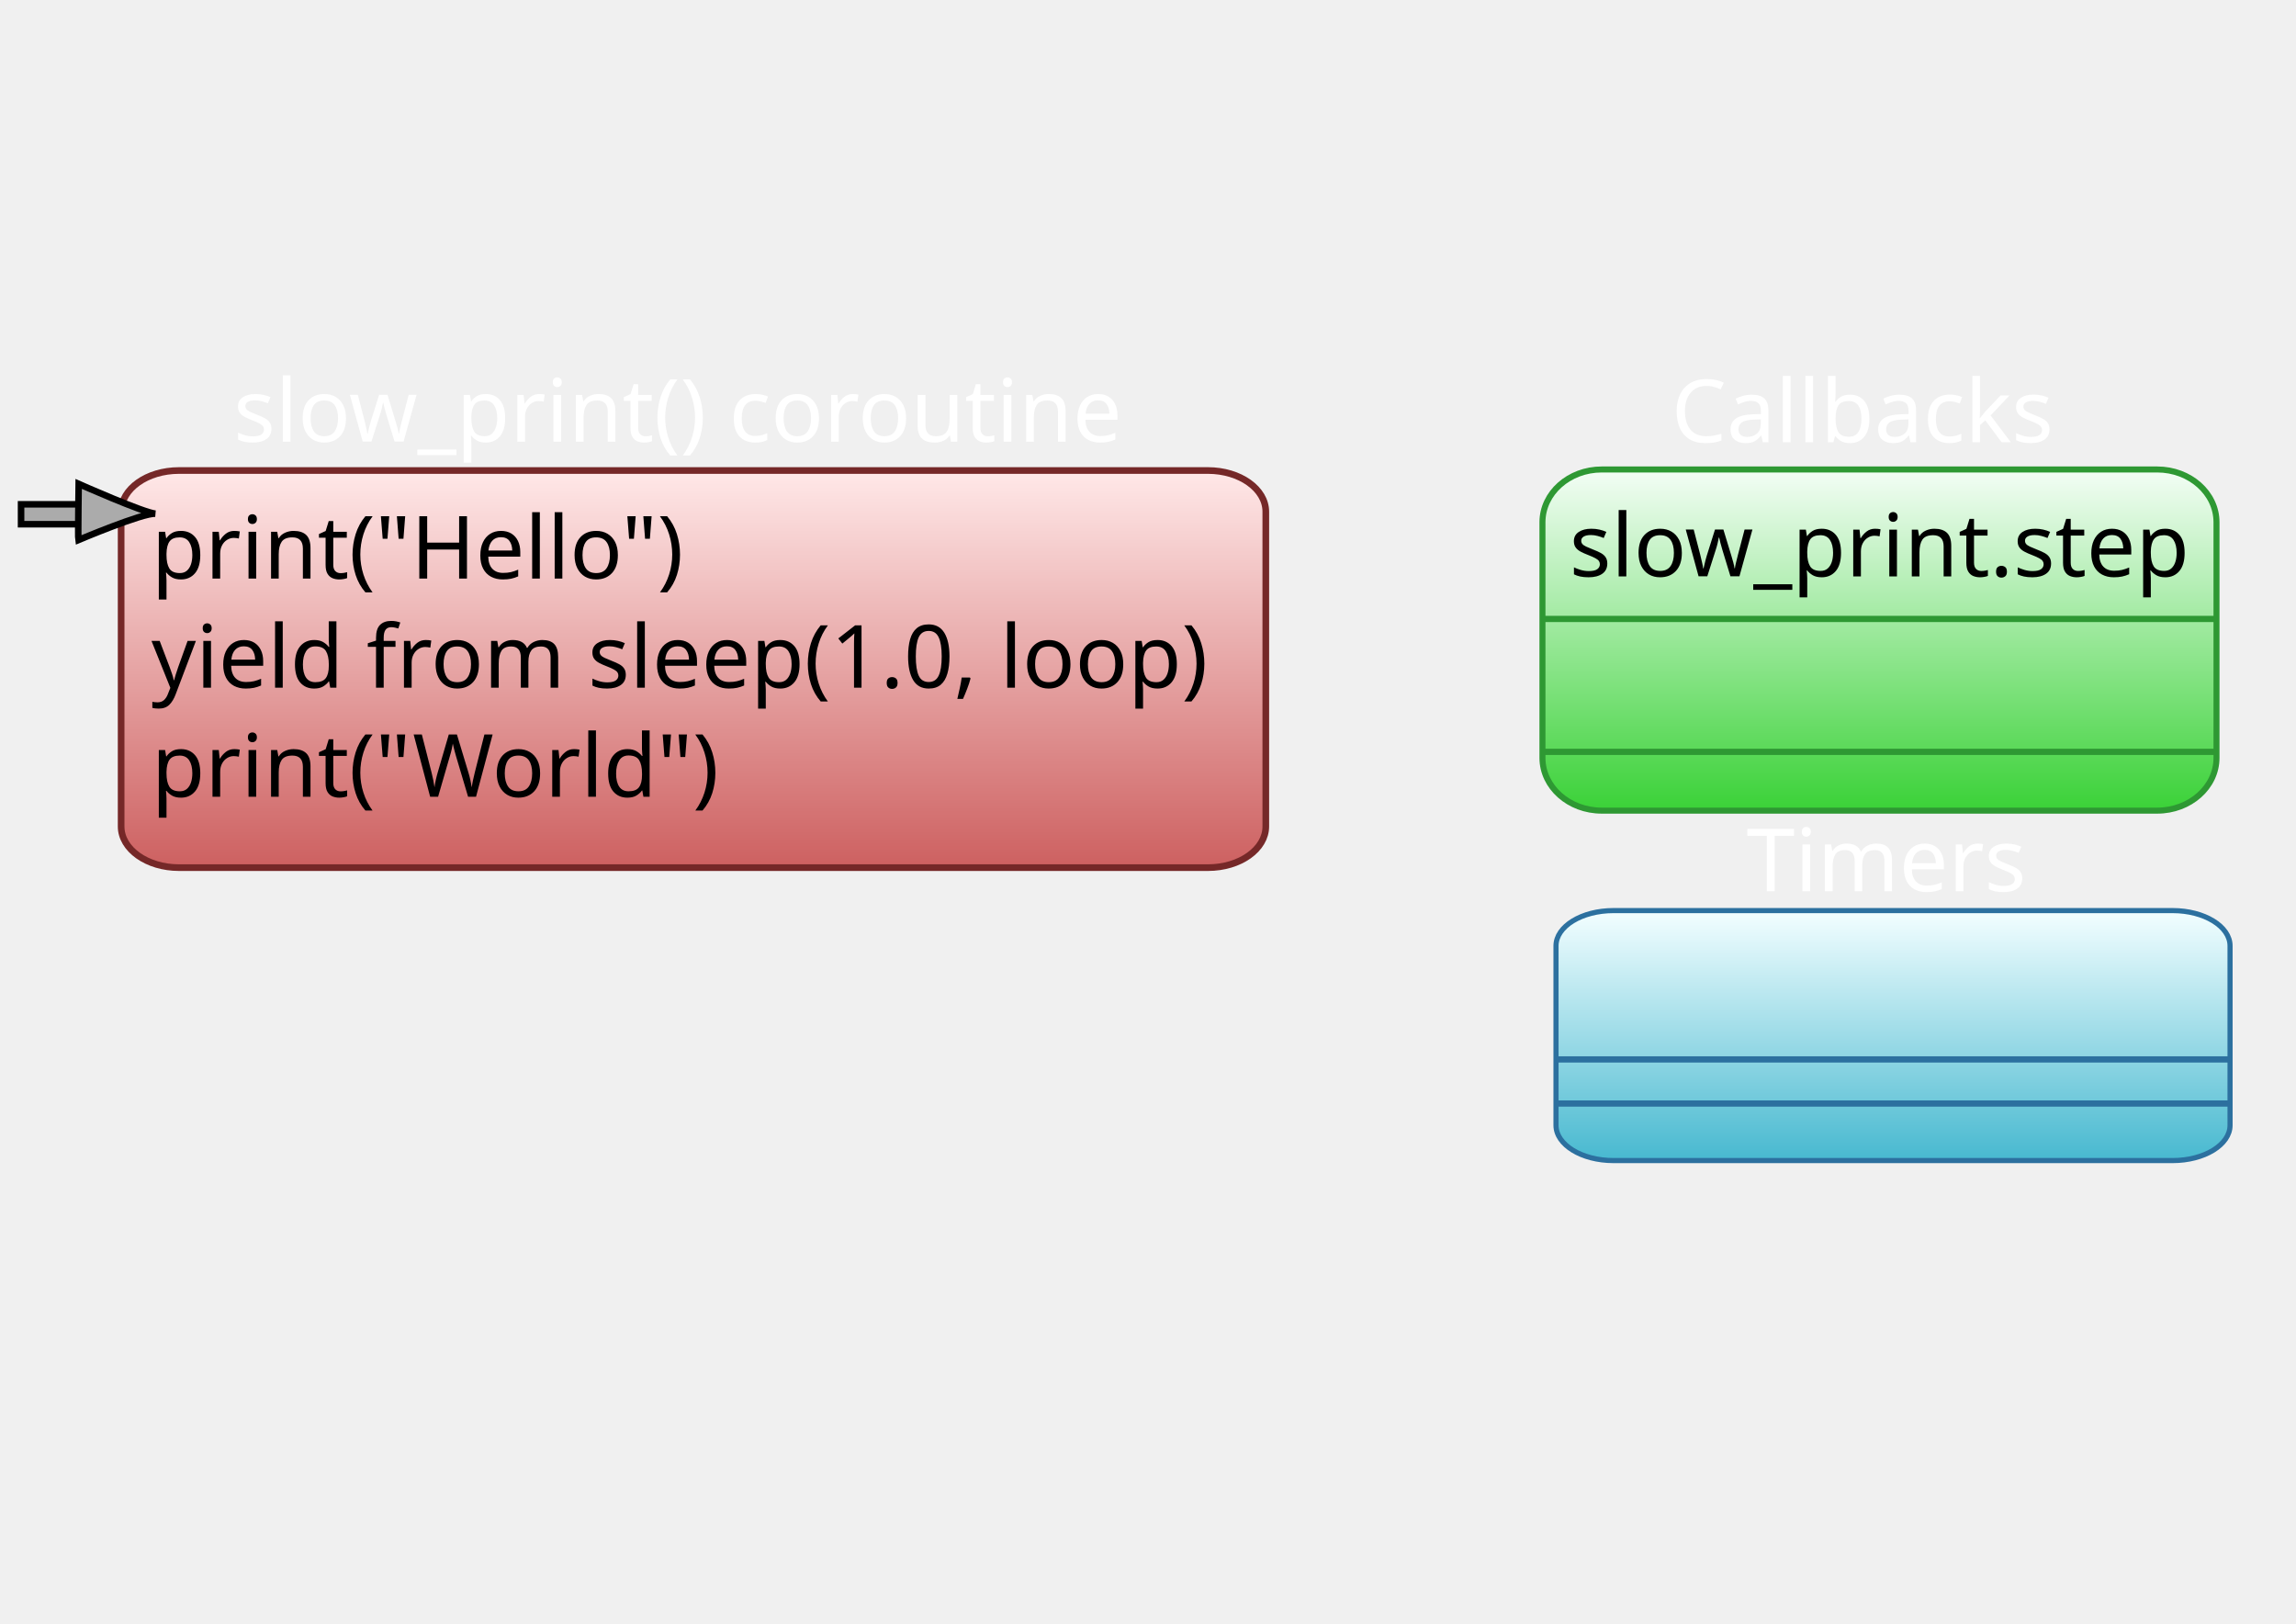
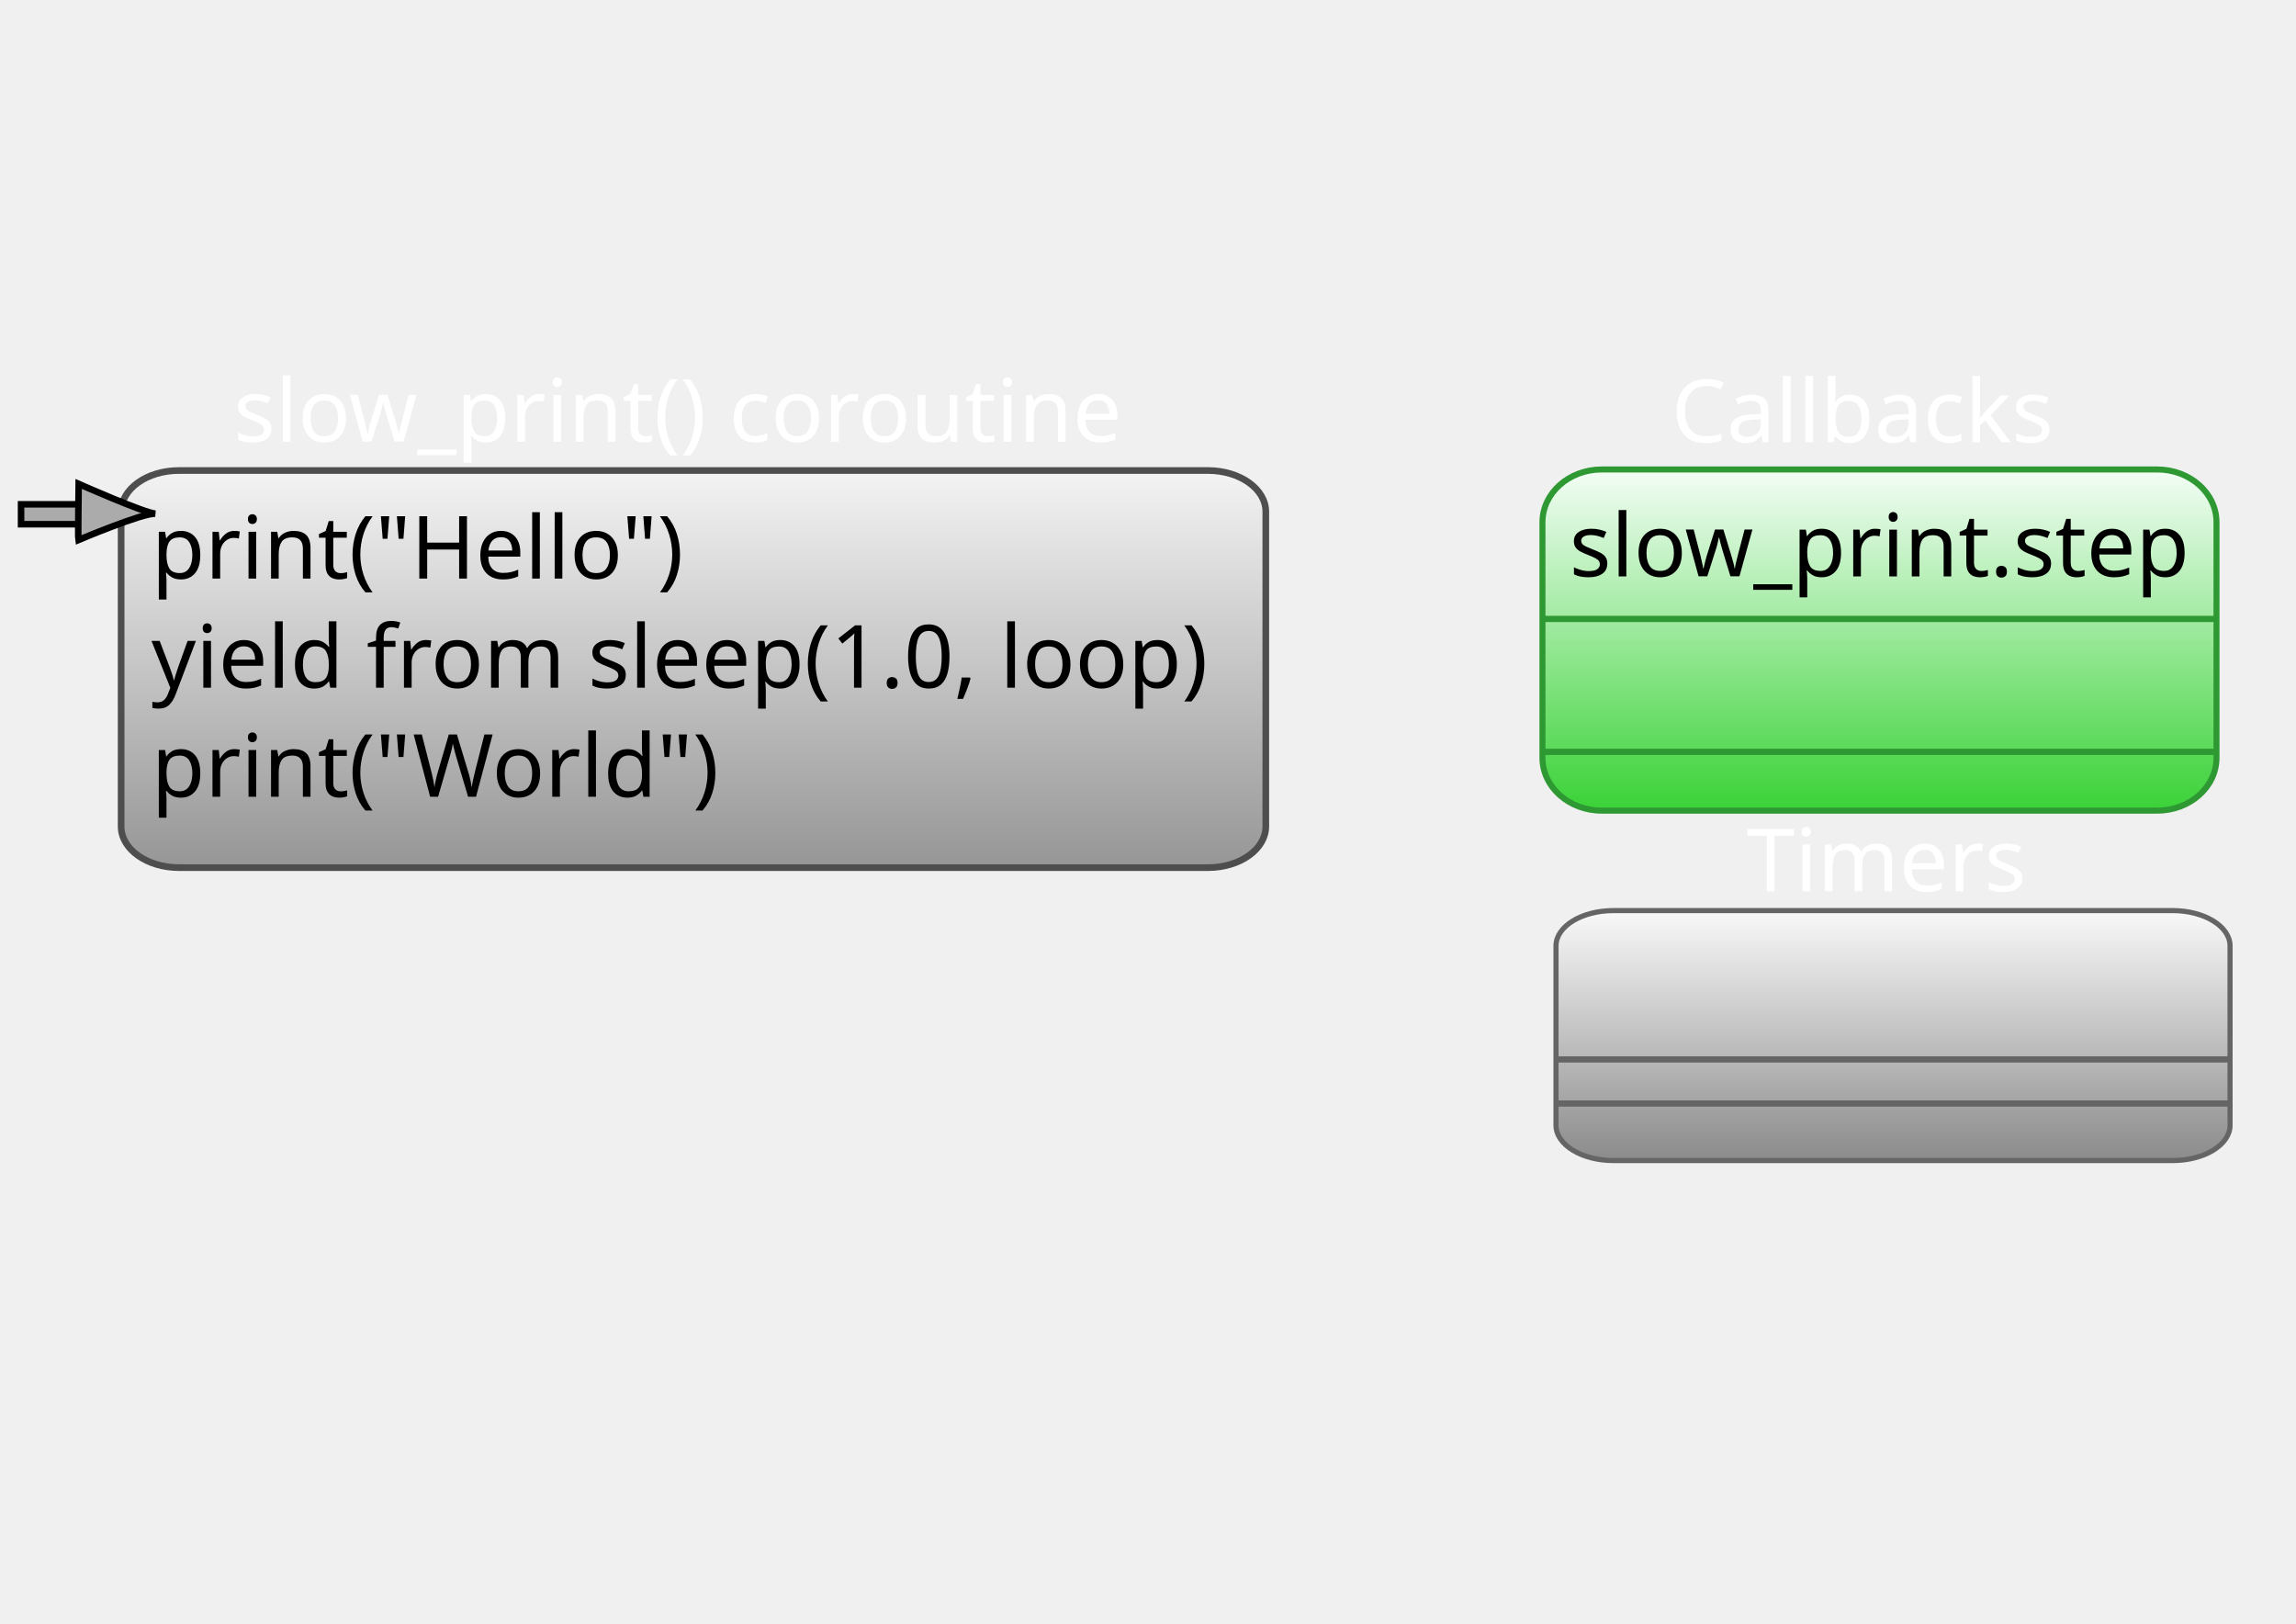
- <svg xmlns="http://www.w3.org/2000/svg" xmlns:xlink="http://www.w3.org/1999/xlink" version="1.1" id="svg2" height="744.094" width="1052.362">
+ <svg xmlns="http://www.w3.org/2000/svg" xmlns:xlink="http://www.w3.org/1999/xlink" width="1052.362" height="744.094" id="svg2" version="1.1">
  <defs id="defs4">
    <linearGradient id="linearGradient12126">
-       <stop style="stop-color:#ffe8e8;stop-opacity:1;" offset="0" id="stop12128" />
-       <stop style="stop-color:#cd6060;stop-opacity:1;" offset="1" id="stop12130" />
+       <stop id="stop12128" offset="0" style="stop-color:#ffe8e8;stop-opacity:1;" />
+       <stop id="stop12130" offset="1" style="stop-color:#cd6060;stop-opacity:1;" />
    </linearGradient>
-     <marker orient="auto" refY="0" refX="0" id="DotL" style="overflow:visible">
-       <path id="path3982" d="m -2.5,-1 c 0,2.76 -2.24,5 -5,5 -2.76,0 -5,-2.24 -5,-5 0,-2.76 2.24,-5 5,-5 2.76,0 5,2.24 5,5 z" style="fill-rule:evenodd;stroke:#000000;stroke-width:1pt" transform="matrix(0.8,0,0,0.8,5.92,0.8)" />
+     <marker style="overflow:visible" id="DotL" refX="0" refY="0" orient="auto">
+       <path transform="matrix(0.8,0,0,0.8,5.92,0.8)" style="fill-rule:evenodd;stroke:#000000;stroke-width:1pt" d="m -2.5,-1 c 0,2.76 -2.24,5 -5,5 -2.76,0 -5,-2.24 -5,-5 0,-2.76 2.24,-5 5,-5 2.76,0 5,2.24 5,5 z" id="path3982" />
    </marker>
-     <marker id="RazorWire" refX="0" refY="0" orient="auto" style="overflow:visible">
-       <path id="path4153" transform="scale(0.8,0.8)" style="fill:#808080;fill-opacity:1;fill-rule:evenodd;stroke:#000000;stroke-width:0.1pt" d="m 0.023,-0.74 0,1.438 -7.781,2.313 18.437,0 -7.187,-2.313 0,-1.438 7.25,-2.156 -18.469,0 7.75,2.156 z" />
+     <marker style="overflow:visible" orient="auto" refY="0" refX="0" id="RazorWire">
+       <path d="m 0.023,-0.74 0,1.438 -7.781,2.313 18.437,0 -7.187,-2.313 0,-1.438 7.25,-2.156 -18.469,0 7.75,2.156 z" style="fill:#808080;fill-opacity:1;fill-rule:evenodd;stroke:#000000;stroke-width:0.1pt" transform="scale(0.8,0.8)" id="path4153" />
    </marker>
-     <marker orient="auto" refY="0" refX="0" id="Arrow2Lend" style="overflow:visible">
-       <path id="path3942" style="fill-rule:evenodd;stroke-width:0.625;stroke-linejoin:round" d="M 8.719,4.034 -2.207,0.016 8.719,-4.002 c -1.745,2.372 -1.735,5.617 -6e-7,8.035 z" transform="matrix(-1.1,0,0,-1.1,-1.1,0)" />
+     <marker style="overflow:visible" id="Arrow2Lend" refX="0" refY="0" orient="auto">
+       <path transform="matrix(-1.1,0,0,-1.1,-1.1,0)" d="M 8.719,4.034 -2.207,0.016 8.719,-4.002 c -1.745,2.372 -1.735,5.617 -6e-7,8.035 z" style="fill-rule:evenodd;stroke-width:0.625;stroke-linejoin:round" id="path3942" />
    </marker>
-     <marker orient="auto" refY="0" refX="0" id="Arrow1Lend" style="overflow:visible">
-       <path id="path3924" d="M 0,0 5,-5 -12.5,0 5,5 0,0 z" style="fill-rule:evenodd;stroke:#000000;stroke-width:1pt" transform="matrix(-0.8,0,0,-0.8,-10,0)" />
+     <marker style="overflow:visible" id="Arrow1Lend" refX="0" refY="0" orient="auto">
+       <path transform="matrix(-0.8,0,0,-0.8,-10,0)" style="fill-rule:evenodd;stroke:#000000;stroke-width:1pt" d="M 0,0 5,-5 -12.5,0 5,5 0,0 z" id="path3924" />
    </marker>
    <linearGradient id="linearGradient3765">
-       <stop id="stop3767" offset="0" style="stop-color:#f2feff;stop-opacity:1;" />
-       <stop id="stop3769" offset="1" style="stop-color:#41b6ce;stop-opacity:1;" />
+       <stop style="stop-color:#f2feff;stop-opacity:1;" offset="0" id="stop3767" />
+       <stop style="stop-color:#41b6ce;stop-opacity:1;" offset="1" id="stop3769" />
    </linearGradient>
    <linearGradient id="linearGradient3755">
-       <stop style="stop-color:#b8f1f1;stop-opacity:1;" offset="0" id="stop3757" />
-       <stop style="stop-color:#5ac5da;stop-opacity:1;" offset="1" id="stop3759" />
+       <stop id="stop3757" offset="0" style="stop-color:#b8f1f1;stop-opacity:1;" />
+       <stop id="stop3759" offset="1" style="stop-color:#5ac5da;stop-opacity:1;" />
    </linearGradient>
-     <linearGradient xlink:href="#linearGradient3765" id="linearGradient3761" x1="328.5" y1="172.362" x2="334.357" y2="552.362" gradientUnits="userSpaceOnUse" gradientTransform="matrix(0.6143788,0,0,0.4866711,176.4746,449.7801)" />
-     <linearGradient xlink:href="#linearGradient3765-7" id="linearGradient3761-8" x1="328.5" y1="172.362" x2="334.357" y2="552.362" gradientUnits="userSpaceOnUse" gradientTransform="matrix(0.6143788,0,0,0.6431323,188.5043,-52.64542)" />
+     <linearGradient gradientTransform="matrix(0.6143788,0,0,0.4866711,176.4746,449.7801)" gradientUnits="userSpaceOnUse" y2="552.362" x2="334.357" y1="172.362" x1="328.5" id="linearGradient3761" xlink:href="#linearGradient3765" />
+     <linearGradient gradientTransform="matrix(0.6143788,0,0,0.6431323,188.5043,-52.64542)" gradientUnits="userSpaceOnUse" y2="552.362" x2="334.357" y1="172.362" x1="328.5" id="linearGradient3761-8" xlink:href="#linearGradient3765-7" />
    <linearGradient id="linearGradient3765-7">
-       <stop id="stop3767-4" offset="0" style="stop-color:#f2fdf4;stop-opacity:1;" />
-       <stop id="stop3769-3" offset="1" style="stop-color:#3cd239;stop-opacity:1;" />
+       <stop style="stop-color:#f2fdf4;stop-opacity:1;" offset="0" id="stop3767-4" />
+       <stop style="stop-color:#3cd239;stop-opacity:1;" offset="1" id="stop3769-3" />
    </linearGradient>
-     <linearGradient y2="548.954" x2="328.5" y1="172.362" x1="328.5" gradientTransform="matrix(0.6143788,0,0,0.4083694,654.3163,454.1901)" gradientUnits="userSpaceOnUse" id="linearGradient5906" xlink:href="#linearGradient3765-7" />
-     <marker orient="auto" refY="0" refX="0" id="Arrow1Lend-4" style="overflow:visible">
-       <path id="path3924-0" d="M 0,0 5,-5 -12.5,0 5,5 0,0 z" style="fill-rule:evenodd;stroke:#000000;stroke-width:1pt" transform="matrix(-0.8,0,0,-0.8,-10,0)" />
+     <linearGradient xlink:href="#linearGradient3765-7" id="linearGradient5906" gradientUnits="userSpaceOnUse" gradientTransform="matrix(0.6143788,0,0,0.4083694,654.3163,454.1901)" x1="328.5" y1="172.362" x2="328.5" y2="548.954" />
+     <marker style="overflow:visible" id="Arrow1Lend-4" refX="0" refY="0" orient="auto">
+       <path transform="matrix(-0.8,0,0,-0.8,-10,0)" style="fill-rule:evenodd;stroke:#000000;stroke-width:1pt" d="M 0,0 5,-5 -12.5,0 5,5 0,0 z" id="path3924-0" />
    </marker>
-     <linearGradient xlink:href="#linearGradient12126" id="linearGradient12140" x1="879.429" y1="523.279" x2="879.429" y2="707.26" gradientUnits="userSpaceOnUse" gradientTransform="matrix(1.189874,0,0,0.9890065,-689.2314,6.708743)" />
-     <linearGradient xlink:href="#linearGradient12126-6" id="linearGradient12140-4" x1="879.429" y1="523.279" x2="883.507" y2="706.591" gradientUnits="userSpaceOnUse" gradientTransform="matrix(0.9957622,0,0,1.142415,-67.42616,-69.40973)" />
+     <linearGradient gradientTransform="matrix(1.189874,0,0,0.9890065,-689.2314,6.708743)" gradientUnits="userSpaceOnUse" y2="707.26" x2="879.429" y1="523.279" x1="879.429" id="linearGradient12140" xlink:href="#linearGradient12126" />
+     <linearGradient gradientTransform="matrix(0.9957622,0,0,1.142415,-67.42616,-69.40973)" gradientUnits="userSpaceOnUse" y2="706.591" x2="883.507" y1="523.279" x1="879.429" id="linearGradient12140-4" xlink:href="#linearGradient12126-6" />
    <linearGradient id="linearGradient12126-6">
-       <stop style="stop-color:#fffef0;stop-opacity:1;" offset="0" id="stop12128-6" />
-       <stop style="stop-color:#e2eb59;stop-opacity:1;" offset="1" id="stop12130-1" />
+       <stop id="stop12128-6" offset="0" style="stop-color:#fffef0;stop-opacity:1;" />
+       <stop id="stop12130-1" offset="1" style="stop-color:#e2eb59;stop-opacity:1;" />
    </linearGradient>
-     <linearGradient y2="707.709" x2="879.429" y1="523.279" x1="879.429" gradientTransform="matrix(1.423018,0,0,1.017503,-835.4125,284.369)" gradientUnits="userSpaceOnUse" id="linearGradient12157" xlink:href="#linearGradient12126-6" />
-     <linearGradient xlink:href="#linearGradient3765-8" id="linearGradient3761-6" x1="328.5" y1="172.362" x2="334.357" y2="552.362" gradientUnits="userSpaceOnUse" gradientTransform="matrix(0.6143788,0,0,0.4866711,176.4746,449.7801)" />
+     <linearGradient xlink:href="#linearGradient12126-6" id="linearGradient12157" gradientUnits="userSpaceOnUse" gradientTransform="matrix(1.423018,0,0,1.017503,-835.4125,284.369)" x1="879.429" y1="523.279" x2="879.429" y2="707.709" />
+     <linearGradient gradientTransform="matrix(0.6143788,0,0,0.4866711,176.4746,449.7801)" gradientUnits="userSpaceOnUse" y2="552.362" x2="334.357" y1="172.362" x1="328.5" id="linearGradient3761-6" xlink:href="#linearGradient3765-8" />
    <linearGradient id="linearGradient3765-8">
-       <stop id="stop3767-1" offset="0" style="stop-color:#f2feff;stop-opacity:1;" />
-       <stop id="stop3769-0" offset="1" style="stop-color:#41b6ce;stop-opacity:1;" />
+       <stop style="stop-color:#f2feff;stop-opacity:1;" offset="0" id="stop3767-1" />
+       <stop style="stop-color:#41b6ce;stop-opacity:1;" offset="1" id="stop3769-0" />
    </linearGradient>
-     <linearGradient y2="566.407" x2="328.5" y1="172.362" x1="328.5" gradientTransform="matrix(0.6143788,0,0,0.2992256,660.5266,674.8422)" gradientUnits="userSpaceOnUse" id="linearGradient12913" xlink:href="#linearGradient3765-8" />
-     <linearGradient y2="566.407" x2="328.5" y1="172.362" x1="328.5" gradientTransform="matrix(0.6143788,0,0,0.3521827,659.7009,679.9031)" gradientUnits="userSpaceOnUse" id="linearGradient12913-7" xlink:href="#linearGradient3765-8-2" />
+     <linearGradient xlink:href="#linearGradient3765-8" id="linearGradient12913" gradientUnits="userSpaceOnUse" gradientTransform="matrix(0.6143788,0,0,0.2992256,660.5266,674.8422)" x1="328.5" y1="172.362" x2="328.5" y2="566.407" />
+     <linearGradient xlink:href="#linearGradient3765-8-2" id="linearGradient12913-7" gradientUnits="userSpaceOnUse" gradientTransform="matrix(0.6143788,0,0,0.3521827,659.7009,679.9031)" x1="328.5" y1="172.362" x2="328.5" y2="566.407" />
    <linearGradient id="linearGradient3765-8-2">
-       <stop id="stop3767-1-4" offset="0" style="stop-color:#f2feff;stop-opacity:1;" />
-       <stop id="stop3769-0-9" offset="1" style="stop-color:#41b6ce;stop-opacity:1;" />
+       <stop style="stop-color:#f2feff;stop-opacity:1;" offset="0" id="stop3767-1-4" />
+       <stop style="stop-color:#41b6ce;stop-opacity:1;" offset="1" id="stop3769-0-9" />
    </linearGradient>
-     <linearGradient y2="566.407" x2="328.5" y1="172.362" x1="328.5" gradientTransform="matrix(0.6143788,0,0,0.2992256,660.5266,674.8422)" gradientUnits="userSpaceOnUse" id="linearGradient12913-70" xlink:href="#linearGradient3765-8-8" />
+     <linearGradient xlink:href="#linearGradient3765-8-8" id="linearGradient12913-70" gradientUnits="userSpaceOnUse" gradientTransform="matrix(0.6143788,0,0,0.2992256,660.5266,674.8422)" x1="328.5" y1="172.362" x2="328.5" y2="566.407" />
    <linearGradient id="linearGradient3765-8-8">
-       <stop id="stop3767-1-7" offset="0" style="stop-color:#f2feff;stop-opacity:1;" />
-       <stop id="stop3769-0-1" offset="1" style="stop-color:#41b6ce;stop-opacity:1;" />
+       <stop style="stop-color:#f2feff;stop-opacity:1;" offset="0" id="stop3767-1-7" />
+       <stop style="stop-color:#41b6ce;stop-opacity:1;" offset="1" id="stop3769-0-1" />
    </linearGradient>
-     <linearGradient y2="566.407" x2="328.5" y1="172.362" x1="328.5" gradientTransform="matrix(0.6143788,0,0,0.2992256,661.7727,836.6693)" gradientUnits="userSpaceOnUse" id="linearGradient4824" xlink:href="#linearGradient3765-8-8" />
+     <linearGradient xlink:href="#linearGradient3765-8-8" id="linearGradient4824" gradientUnits="userSpaceOnUse" gradientTransform="matrix(0.6143788,0,0,0.2992256,661.7727,836.6693)" x1="328.5" y1="172.362" x2="328.5" y2="566.407" />
+     <linearGradient xlink:href="#linearGradient3765-8-114" id="linearGradient12913-281" gradientUnits="userSpaceOnUse" gradientTransform="matrix(0.6143788,0,0,0.2992256,660.5266,674.8422)" x1="328.5" y1="172.362" x2="328.5" y2="566.407" />
+     <linearGradient id="linearGradient3765-8-114">
+       <stop style="stop-color:#f8f8f8;stop-opacity:1;" offset="0" id="stop6977" />
+       <stop style="stop-color:#878787;stop-opacity:1;" offset="1" id="stop6979" />
+     </linearGradient>
+     <linearGradient gradientTransform="matrix(1.189874,0,0,0.9890065,-689.2314,6.708743)" gradientUnits="userSpaceOnUse" y2="707.26" x2="879.429" y1="523.279" x1="879.429" id="linearGradient12140-109" xlink:href="#linearGradient12126-702" />
+     <linearGradient id="linearGradient12126-702">
+       <stop id="stop6983" offset="0" style="stop-color:#f3f3f3;stop-opacity:1;" />
+       <stop id="stop6985" offset="1" style="stop-color:#969696;stop-opacity:1;" />
+     </linearGradient>
  </defs>
-   <g id="layer1" transform="translate(0,-308.2677)">
-     <rect style="fill:url(#linearGradient5906);fill-opacity:1;fill-rule:nonzero;stroke:#2e9833;stroke-width:2.757;stroke-linecap:butt;stroke-linejoin:round;stroke-miterlimit:4;stroke-opacity:1;stroke-dasharray:none" id="rect2985-0" width="308.945" height="156.347" x="706.977" y="523.411" rx="27.17" ry="24.183" />
-     <path style="fill:none;stroke:#2e9833;stroke-width:2.852;stroke-linecap:butt;stroke-linejoin:miter;stroke-miterlimit:4;stroke-opacity:1;stroke-dasharray:none" d="m 707.684,591.912 181.913,0 126.647,0" id="path3858-99" />
-     <path style="fill:none;stroke:#2e9833;stroke-width:2.85;stroke-linecap:butt;stroke-linejoin:miter;stroke-miterlimit:4;stroke-opacity:1;stroke-dasharray:none" d="m 707.255,652.819 308.124,0" id="path3858-5-4" />
-     <text xml:space="preserve" style="font-size:40px;font-style:normal;font-variant:normal;font-weight:normal;font-stretch:normal;line-height:125%;letter-spacing:0px;word-spacing:0px;fill:#ffffff;fill-opacity:1;stroke:none;font-family:Comfortaa;-inkscape-font-specification:Comfortaa" x="766.055" y="510.929" id="text3771-4">
-       <tspan id="tspan3773-6" x="766.055" y="510.929">Callbacks</tspan>
+   <g transform="translate(0,-308.2677)" id="layer1">
+     <rect ry="24.183" rx="27.17" y="523.411" x="706.977" height="156.347" width="308.945" id="rect2985-0" style="fill:url(#linearGradient5906);fill-opacity:1;fill-rule:nonzero;stroke:#2e9833;stroke-width:2.757;stroke-linecap:butt;stroke-linejoin:round;stroke-miterlimit:4;stroke-opacity:1;stroke-dasharray:none" />
+     <path id="path3858-99" d="m 707.684,591.912 181.913,0 126.647,0" style="fill:none;stroke:#2e9833;stroke-width:2.852;stroke-linecap:butt;stroke-linejoin:miter;stroke-miterlimit:4;stroke-opacity:1;stroke-dasharray:none" />
+     <path id="path3858-5-4" d="m 707.255,652.819 308.124,0" style="fill:none;stroke:#2e9833;stroke-width:2.85;stroke-linecap:butt;stroke-linejoin:miter;stroke-miterlimit:4;stroke-opacity:1;stroke-dasharray:none" />
+     <text id="text3771-4" y="510.929" x="766.055" style="font-size:40px;font-style:normal;font-variant:normal;font-weight:normal;font-stretch:normal;line-height:125%;letter-spacing:0px;word-spacing:0px;fill:#ffffff;fill-opacity:1;stroke:none;font-family:Comfortaa;-inkscape-font-specification:Comfortaa" xml:space="preserve">
+       <tspan y="510.929" x="766.055" id="tspan3773-6">Callbacks</tspan>
    </text>
-     <rect style="fill:url(#linearGradient12140);fill-opacity:1;fill-rule:nonzero;stroke:#752828;stroke-width:3.051;stroke-linecap:butt;stroke-linejoin:round;stroke-miterlimit:4;stroke-opacity:1;stroke-dasharray:none" id="rect11120-3" width="524.653" height="181.991" x="55.521" y="523.888" rx="26.515" ry="18.865" />
-     <text xml:space="preserve" style="font-size:40px;font-style:normal;font-weight:normal;line-height:125%;letter-spacing:0px;word-spacing:0px;fill:#ffffff;fill-opacity:1;stroke:none;font-family:Sans" x="107.047" y="510.679" id="text5865-6-8-9">
-       <tspan x="107.047" y="510.679" style="font-style:normal;font-variant:normal;font-weight:normal;font-stretch:normal;fill:#ffffff;fill-opacity:1;font-family:Comfortaa;-inkscape-font-specification:Comfortaa" id="tspan11114-1">slow_print() coroutine</tspan>
+     <rect ry="18.865" rx="26.515" y="523.888" x="55.521" height="181.991" width="524.653" id="rect11120-3" style="fill:url(#linearGradient12140-109);fill-opacity:1;fill-rule:nonzero;stroke:#4e4e4e;stroke-width:3.051;stroke-linecap:butt;stroke-linejoin:round;stroke-miterlimit:4;stroke-opacity:1;stroke-dasharray:none" />
+     <text id="text5865-6-8-9" y="510.679" x="107.047" style="font-size:40px;font-style:normal;font-weight:normal;line-height:125%;letter-spacing:0px;word-spacing:0px;fill:#ffffff;fill-opacity:1;stroke:none;font-family:Sans" xml:space="preserve">
+       <tspan id="tspan11114-1" style="font-style:normal;font-variant:normal;font-weight:normal;font-stretch:normal;fill:#ffffff;fill-opacity:1;font-family:Comfortaa;-inkscape-font-specification:Comfortaa" y="510.679" x="107.047">slow_print() coroutine</tspan>
    </text>
-     <text xml:space="preserve" style="font-size:40px;font-style:normal;font-weight:normal;line-height:125%;letter-spacing:0px;word-spacing:0px;fill:#000000;fill-opacity:1;stroke:none;font-family:Sans" x="69.392" y="573.404" id="text5865-6">
-       <tspan x="69.392" y="573.404" style="font-style:normal;font-variant:normal;font-weight:normal;font-stretch:normal;fill:#000000;fill-opacity:1;font-family:Comfortaa;-inkscape-font-specification:Comfortaa" id="tspan7773">print("Hello")</tspan>
-       <tspan x="69.392" y="623.404" style="font-style:normal;font-variant:normal;font-weight:normal;font-stretch:normal;fill:#000000;fill-opacity:1;font-family:Comfortaa;-inkscape-font-specification:Comfortaa" id="tspan13365">yield from sleep(1.0, loop)</tspan>
-       <tspan x="69.392" y="673.404" style="font-style:normal;font-variant:normal;font-weight:normal;font-stretch:normal;fill:#000000;fill-opacity:1;font-family:Comfortaa;-inkscape-font-specification:Comfortaa" id="tspan13369">print("World")</tspan>
+     <text id="text5865-6" y="573.404" x="69.392" style="font-size:40px;font-style:normal;font-weight:normal;line-height:125%;letter-spacing:0px;word-spacing:0px;fill:#000000;fill-opacity:1;stroke:none;font-family:Sans" xml:space="preserve">
+       <tspan id="tspan7773" style="font-style:normal;font-variant:normal;font-weight:normal;font-stretch:normal;fill:#000000;fill-opacity:1;font-family:Comfortaa;-inkscape-font-specification:Comfortaa" y="573.404" x="69.392">print("Hello")</tspan>
+       <tspan id="tspan13365" style="font-style:normal;font-variant:normal;font-weight:normal;font-stretch:normal;fill:#000000;fill-opacity:1;font-family:Comfortaa;-inkscape-font-specification:Comfortaa" y="623.404" x="69.392">yield from sleep(1.0, loop)</tspan>
+       <tspan id="tspan13369" style="font-style:normal;font-variant:normal;font-weight:normal;font-stretch:normal;fill:#000000;fill-opacity:1;font-family:Comfortaa;-inkscape-font-specification:Comfortaa" y="673.404" x="69.392">print("World")</tspan>
    </text>
-     <rect style="fill:url(#linearGradient12913);fill-opacity:1;fill-rule:nonzero;stroke:#2c709f;stroke-width:2.352;stroke-linecap:butt;stroke-linejoin:round;stroke-miterlimit:4;stroke-opacity:1;stroke-dasharray:none" id="rect2985" width="308.945" height="114.561" x="713.188" y="725.562" rx="26.345" ry="16.164" />
-     <text xml:space="preserve" style="font-size:40px;font-style:normal;font-variant:normal;font-weight:normal;font-stretch:normal;line-height:125%;letter-spacing:0px;word-spacing:0px;fill:#ffffff;fill-opacity:1;stroke:none;font-family:Comfortaa;-inkscape-font-specification:Comfortaa" x="800.489" y="716.696" id="text3771">
-       <tspan id="tspan3773" x="800.489" y="716.696">Timers</tspan>
+     <rect ry="16.164" rx="26.345" y="725.562" x="713.188" height="114.561" width="308.945" id="rect2985" style="fill:url(#linearGradient12913-281);fill-opacity:1;fill-rule:nonzero;stroke:#656565;stroke-width:2.352;stroke-linecap:butt;stroke-linejoin:round;stroke-miterlimit:4;stroke-opacity:1;stroke-dasharray:none" />
+     <text id="text3771" y="716.696" x="800.489" style="font-size:40px;font-style:normal;font-variant:normal;font-weight:normal;font-stretch:normal;line-height:125%;letter-spacing:0px;word-spacing:0px;fill:#ffffff;fill-opacity:1;stroke:none;font-family:Comfortaa;-inkscape-font-specification:Comfortaa" xml:space="preserve">
+       <tspan y="716.696" x="800.489" id="tspan3773">Timers</tspan>
    </text>
-     <path style="fill:none;stroke:#2c709f;stroke-width:2.849;stroke-linecap:butt;stroke-linejoin:miter;stroke-miterlimit:4;stroke-opacity:1;stroke-dasharray:none" d="m 713.719,813.984 307.998,0" id="path3858" />
-     <path style="fill:none;stroke:#2c709f;stroke-width:2.853;stroke-linecap:butt;stroke-linejoin:miter;stroke-miterlimit:4;stroke-opacity:1;stroke-dasharray:none" d="m 712.965,793.77 308.85,0" id="path3858-0" />
-     <text xml:space="preserve" style="font-size:40px;font-style:normal;font-weight:normal;line-height:125%;letter-spacing:0px;word-spacing:0px;fill:#000000;fill-opacity:1;stroke:none;font-family:Sans" x="719.34" y="572.413" id="text4689">
-       <tspan id="tspan4691" x="719.34" y="572.413" style="font-style:normal;font-variant:normal;font-weight:normal;font-stretch:normal;font-family:Comfortaa;-inkscape-font-specification:Comfortaa">slow_print.step</tspan>
+     <path id="path3858" d="m 713.719,813.984 307.998,0" style="fill:none;stroke:#656565;stroke-width:2.849;stroke-linecap:butt;stroke-linejoin:miter;stroke-miterlimit:4;stroke-opacity:1;stroke-dasharray:none" />
+     <path id="path3858-0" d="m 712.965,793.77 308.85,0" style="fill:none;stroke:#656565;stroke-width:2.853;stroke-linecap:butt;stroke-linejoin:miter;stroke-miterlimit:4;stroke-opacity:1;stroke-dasharray:none" />
+     <text id="text4689" y="572.413" x="719.34" style="font-size:40px;font-style:normal;font-weight:normal;line-height:125%;letter-spacing:0px;word-spacing:0px;fill:#000000;fill-opacity:1;stroke:none;font-family:Sans" xml:space="preserve">
+       <tspan style="font-style:normal;font-variant:normal;font-weight:normal;font-stretch:normal;font-family:Comfortaa;-inkscape-font-specification:Comfortaa" y="572.413" x="719.34" id="tspan4691">slow_print.step</tspan>
    </text>
-     <g id="g6257-2" transform="translate(2.116639,-71.31393)">
-       <rect ry="0" rx="0" y="610.69" x="7.539" height="9.131" width="38.604" id="rect12135-1" style="fill:#ababab;fill-opacity:1;stroke:#000000;stroke-width:3;stroke-miterlimit:4;stroke-opacity:1;stroke-dasharray:none" />
-       <path id="path7308-2-1-5" d="m 33.943,601.341 c 0,0 29.705,13.182 35.206,13.65 -5.698,-0.468 -35.335,12.068 -35.335,12.068 -0.21,-1.185 0.129,-25.719 0.129,-25.719 z" style="fill:#ababab;fill-opacity:1;fill-rule:nonzero;stroke:#000000;stroke-width:3;stroke-miterlimit:4;stroke-opacity:1;stroke-dasharray:none" />
+     <g transform="translate(2.116639,-71.31393)" id="g6257-2">
+       <rect style="fill:#ababab;fill-opacity:1;stroke:#000000;stroke-width:3;stroke-miterlimit:4;stroke-opacity:1;stroke-dasharray:none" id="rect12135-1" width="38.604" height="9.131" x="7.539" y="610.69" rx="0" ry="0" />
+       <path style="fill:#ababab;fill-opacity:1;fill-rule:nonzero;stroke:#000000;stroke-width:3;stroke-miterlimit:4;stroke-opacity:1;stroke-dasharray:none" d="m 33.943,601.341 c 0,0 29.705,13.182 35.206,13.65 -5.698,-0.468 -35.335,12.068 -35.335,12.068 -0.21,-1.185 0.129,-25.719 0.129,-25.719 z" id="path7308-2-1-5" />
    </g>
  </g>
</svg>
